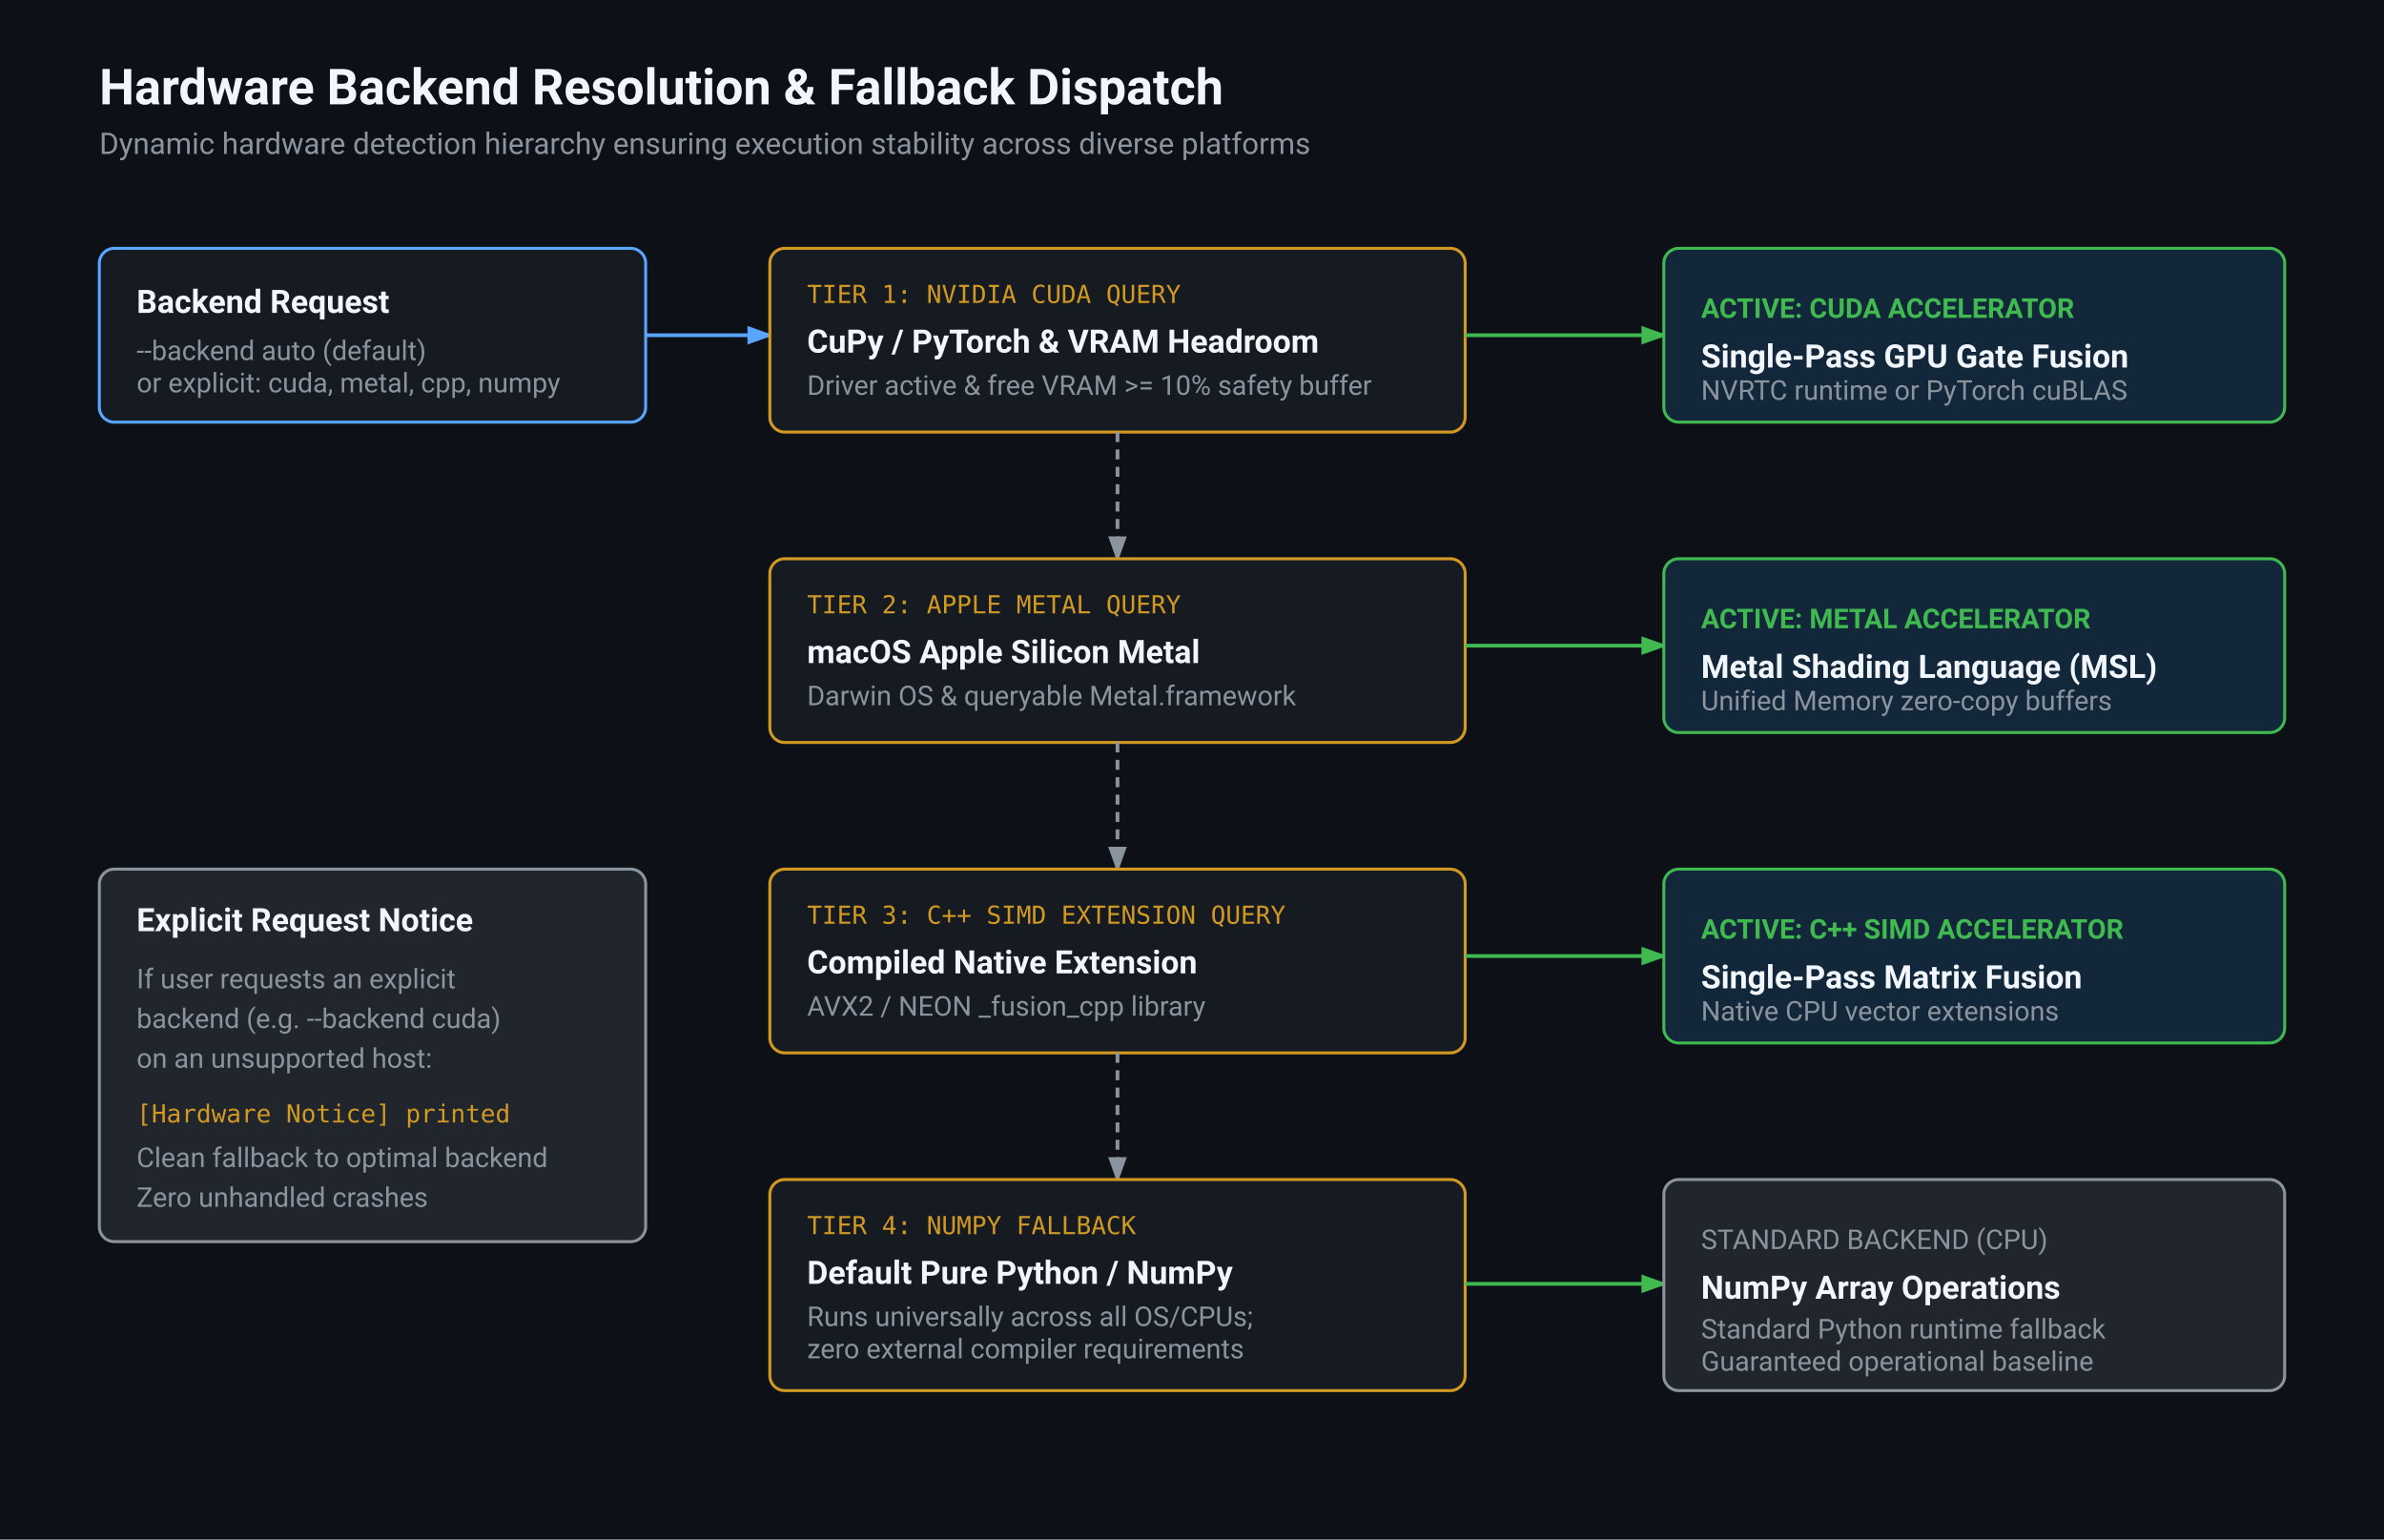
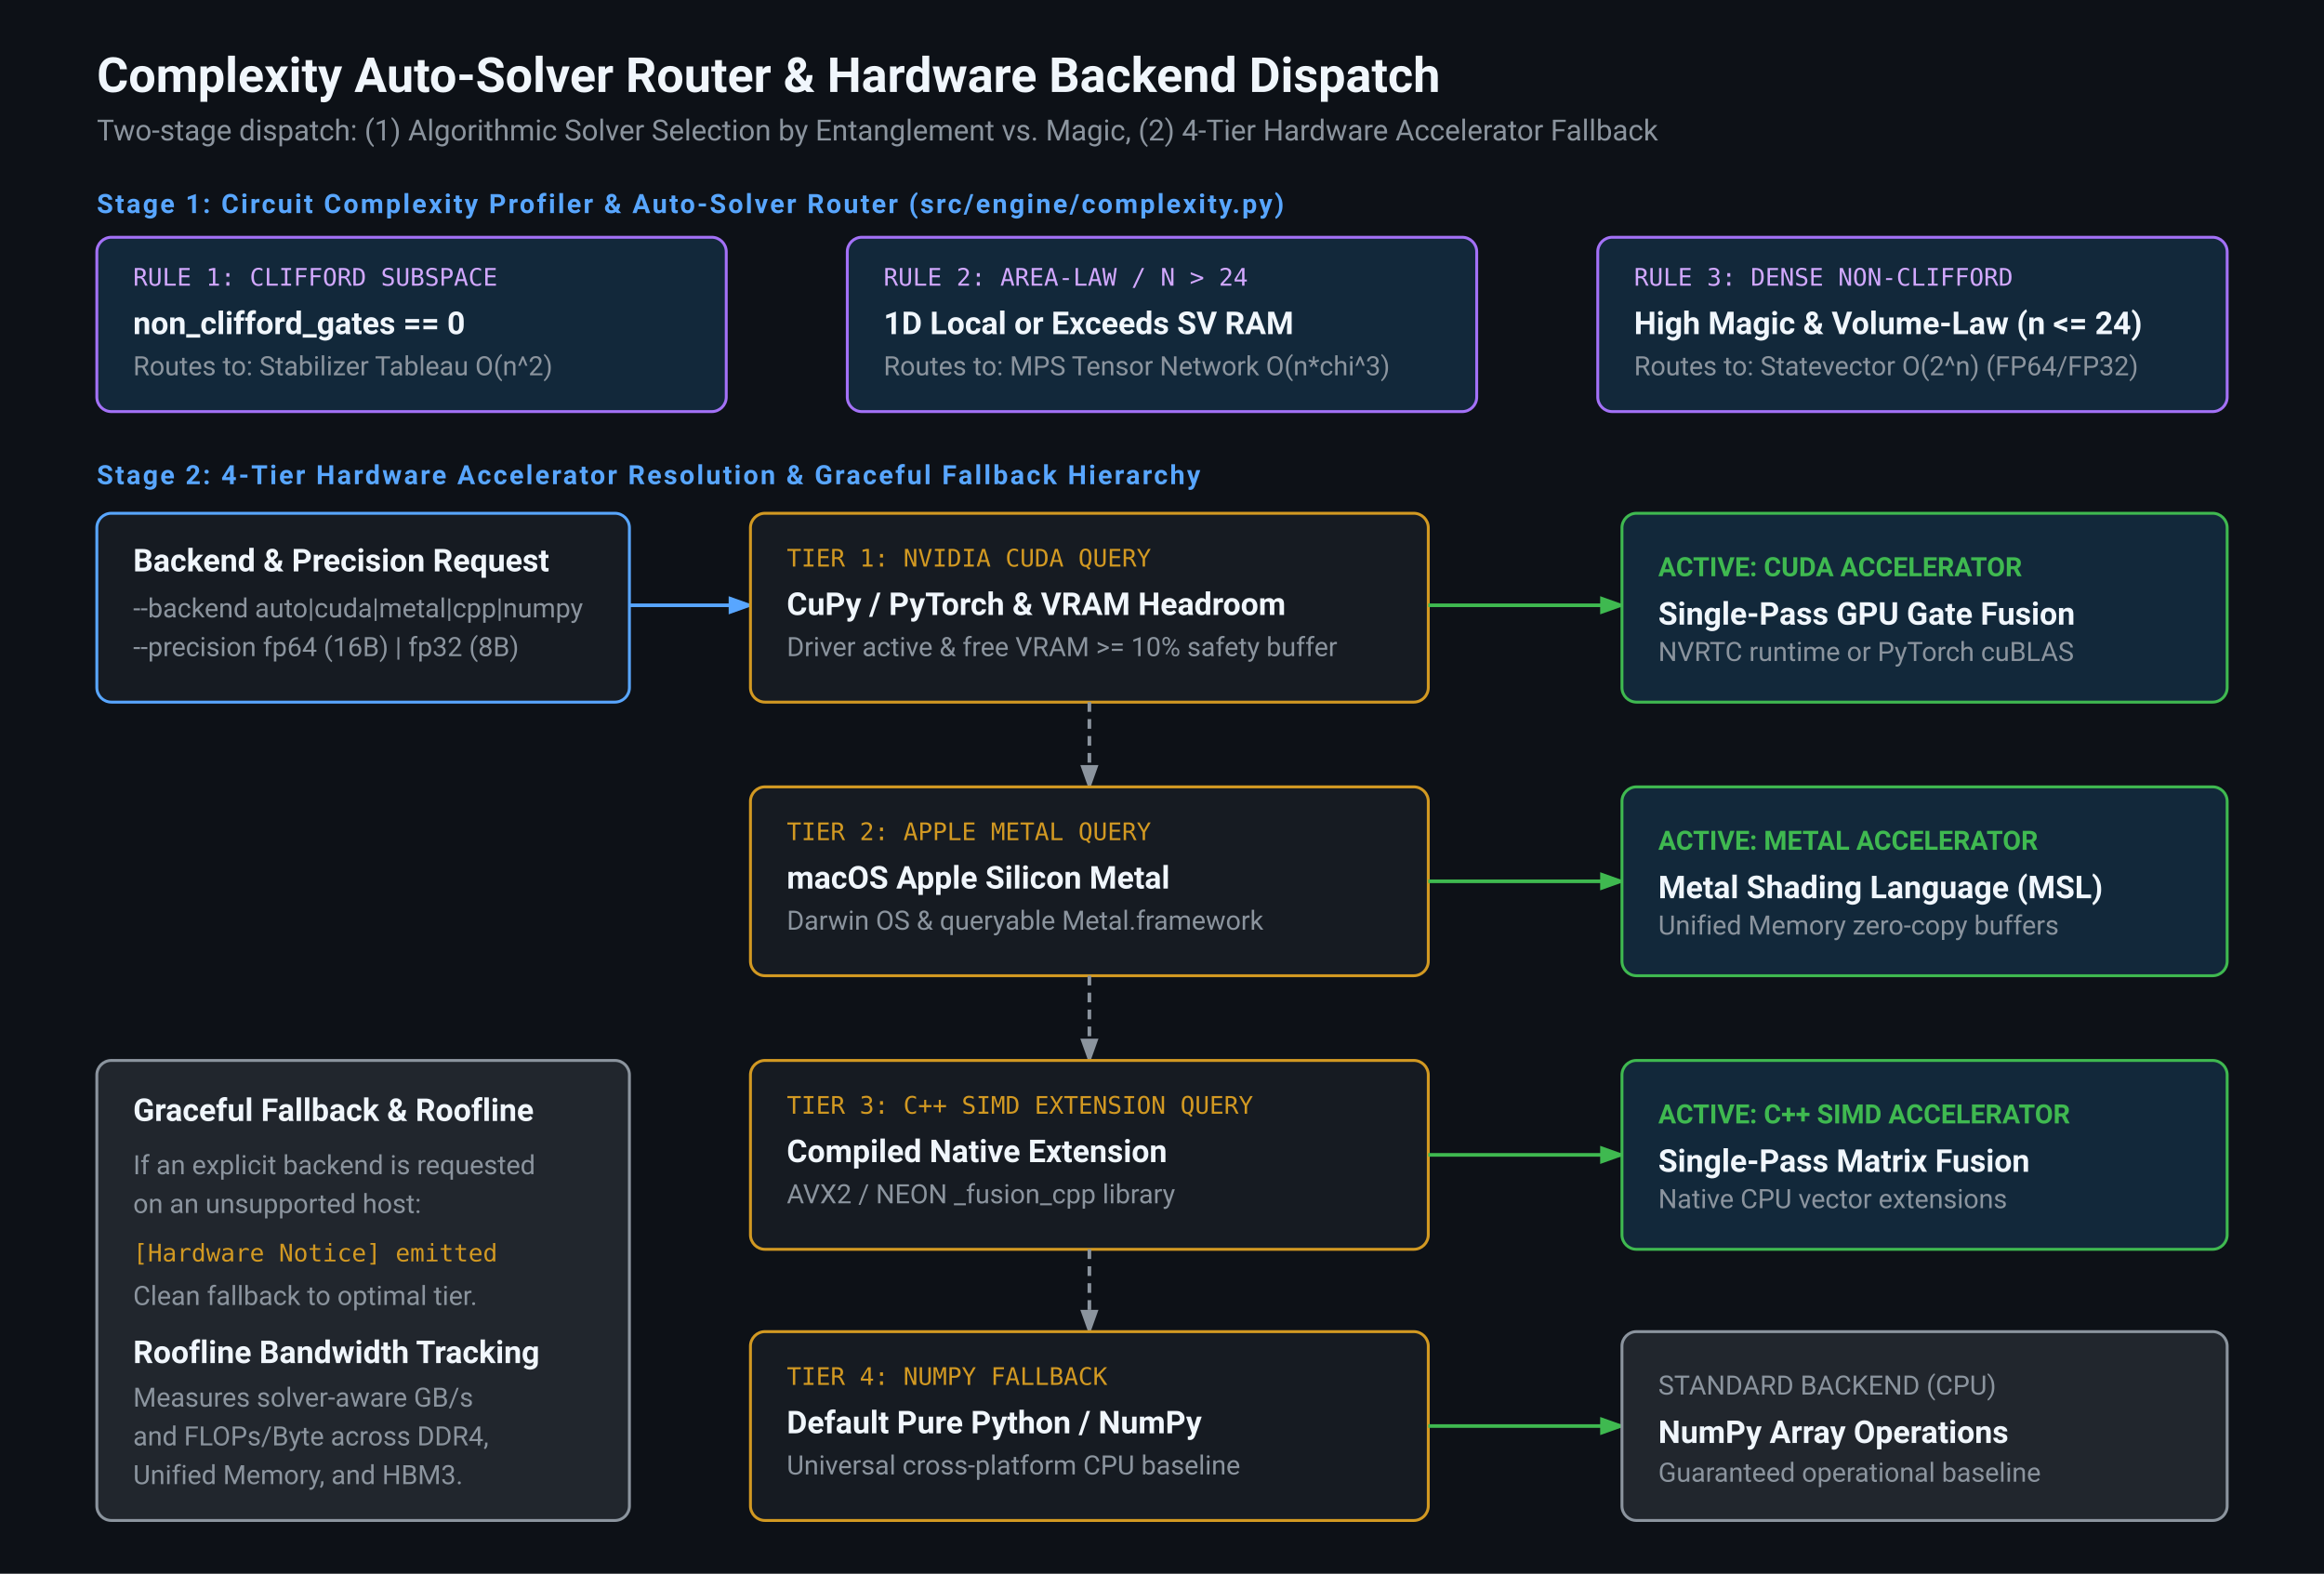
- <svg xmlns="http://www.w3.org/2000/svg" viewBox="0 0 960 620" width="100%" height="100%">
+ <svg xmlns="http://www.w3.org/2000/svg" viewBox="0 0 960 650" width="100%" height="100%">
  <defs>
    <style>
      .bg { fill: #0d1117; }
      .title { font-family: -apple-system, BlinkMacSystemFont, 'Segoe UI', Roboto, sans-serif; font-size: 20px; font-weight: 700; fill: #f0f6fc; }
      .subtitle { font-family: -apple-system, BlinkMacSystemFont, 'Segoe UI', Roboto, sans-serif; font-size: 12px; fill: #8b949e; }
+       .sec-label { font-family: -apple-system, BlinkMacSystemFont, 'Segoe UI', Roboto, sans-serif; font-size: 11px; font-weight: 700; fill: #58a6ff; letter-spacing: 0.08em; text-transform: uppercase; }
      .node { rx: 6px; ry: 6px; stroke-width: 1.2px; }
      .node-req { fill: #161b22; stroke: #58a6ff; }
+       .node-router { fill: #12283a; stroke: #a371f7; }
      .node-check { fill: #161b22; stroke: #d29922; }
      .node-backend { fill: #12283a; stroke: #3fb950; }
      .node-fallback { fill: #21262d; stroke: #8b949e; }
      .text-head { font-family: -apple-system, BlinkMacSystemFont, 'Segoe UI', Roboto, sans-serif; font-size: 13px; font-weight: 600; fill: #f0f6fc; }
      .text-body { font-family: -apple-system, BlinkMacSystemFont, 'Segoe UI', Roboto, sans-serif; font-size: 11px; fill: #8b949e; }
      .text-check { font-family: 'SFMono-Regular', Consolas, Menlo, monospace; font-size: 10px; fill: #d29922; }
+       .text-purple { font-family: 'SFMono-Regular', Consolas, Menlo, monospace; font-size: 10px; fill: #d2a8ff; }
      .text-success { font-family: -apple-system, BlinkMacSystemFont, 'Segoe UI', Roboto, sans-serif; font-size: 11px; font-weight: 600; fill: #3fb950; }
      .arrow { stroke: #58a6ff; stroke-width: 1.5; fill: none; marker-end: url(#bs-arrow-blue); }
      .arrow-pass { stroke: #3fb950; stroke-width: 1.5; fill: none; marker-end: url(#bs-arrow-green); }
      .arrow-fail { stroke: #8b949e; stroke-width: 1.5; stroke-dasharray: 4 3; fill: none; marker-end: url(#bs-arrow-gray); }
    </style>
    <marker id="bs-arrow-blue" markerWidth="7" markerHeight="5" refX="6" refY="2.5" orient="auto">
      <polygon points="0 0, 7 2.5, 0 5" fill="#58a6ff" />
    </marker>
    <marker id="bs-arrow-green" markerWidth="7" markerHeight="5" refX="6" refY="2.5" orient="auto">
      <polygon points="0 0, 7 2.5, 0 5" fill="#3fb950" />
    </marker>
    <marker id="bs-arrow-gray" markerWidth="7" markerHeight="5" refX="6" refY="2.5" orient="auto">
      <polygon points="0 0, 7 2.5, 0 5" fill="#8b949e" />
    </marker>
  </defs>
-   <rect width="960" height="620" class="bg" />
-   <text x="40" y="42" class="title">Hardware Backend Resolution &amp; Fallback Dispatch</text>
-   <text x="40" y="62" class="subtitle">Dynamic hardware detection hierarchy ensuring execution stability across diverse platforms</text>
-   <rect x="40" y="100" width="220" height="70" class="node node-req" />
-   <text x="55" y="126" class="text-head">Backend Request</text>
-   <text x="55" y="145" class="text-body">--backend auto (default)</text>
-   <text x="55" y="158" class="text-body">or explicit: cuda, metal, cpp, numpy</text>
-   <line x1="260" y1="135" x2="310" y2="135" class="arrow" />
-   <rect x="310" y="100" width="280" height="74" class="node node-check" />
-   <text x="325" y="122" class="text-check">TIER 1: NVIDIA CUDA QUERY</text>
-   <text x="325" y="142" class="text-head">CuPy / PyTorch &amp; VRAM Headroom</text>
-   <text x="325" y="159" class="text-body">Driver active &amp; free VRAM &gt;= 10% safety buffer</text>
-   <line x1="590" y1="135" x2="670" y2="135" class="arrow-pass" />
-   <rect x="670" y="100" width="250" height="70" class="node node-backend" />
-   <text x="685" y="128" class="text-success">ACTIVE: CUDA ACCELERATOR</text>
-   <text x="685" y="148" class="text-head">Single-Pass GPU Gate Fusion</text>
-   <text x="685" y="161" class="text-body">NVRTC runtime or PyTorch cuBLAS</text>
-   <line x1="450" y1="174" x2="450" y2="225" class="arrow-fail" />
-   <rect x="310" y="225" width="280" height="74" class="node node-check" />
-   <text x="325" y="247" class="text-check">TIER 2: APPLE METAL QUERY</text>
-   <text x="325" y="267" class="text-head">macOS Apple Silicon Metal</text>
-   <text x="325" y="284" class="text-body">Darwin OS &amp; queryable Metal.framework</text>
-   <line x1="590" y1="260" x2="670" y2="260" class="arrow-pass" />
-   <rect x="670" y="225" width="250" height="70" class="node node-backend" />
-   <text x="685" y="253" class="text-success">ACTIVE: METAL ACCELERATOR</text>
-   <text x="685" y="273" class="text-head">Metal Shading Language (MSL)</text>
-   <text x="685" y="286" class="text-body">Unified Memory zero-copy buffers</text>
-   <line x1="450" y1="299" x2="450" y2="350" class="arrow-fail" />
-   <rect x="310" y="350" width="280" height="74" class="node node-check" />
-   <text x="325" y="372" class="text-check">TIER 3: C++ SIMD EXTENSION QUERY</text>
-   <text x="325" y="392" class="text-head">Compiled Native Extension</text>
-   <text x="325" y="409" class="text-body">AVX2 / NEON _fusion_cpp library</text>
-   <line x1="590" y1="385" x2="670" y2="385" class="arrow-pass" />
-   <rect x="670" y="350" width="250" height="70" class="node node-backend" />
-   <text x="685" y="378" class="text-success">ACTIVE: C++ SIMD ACCELERATOR</text>
-   <text x="685" y="398" class="text-head">Single-Pass Matrix Fusion</text>
-   <text x="685" y="411" class="text-body">Native CPU vector extensions</text>
-   <line x1="450" y1="424" x2="450" y2="475" class="arrow-fail" />
-   <rect x="310" y="475" width="280" height="85" class="node node-check" />
-   <text x="325" y="497" class="text-check">TIER 4: NUMPY FALLBACK</text>
-   <text x="325" y="517" class="text-head">Default Pure Python / NumPy</text>
-   <text x="325" y="534" class="text-body">Runs universally across all OS/CPUs;</text>
-   <text x="325" y="547" class="text-body">zero external compiler requirements</text>
-   <line x1="590" y1="517" x2="670" y2="517" class="arrow-pass" />
-   <rect x="670" y="475" width="250" height="85" class="node node-fallback" />
-   <text x="685" y="503" class="text-body" fill="#f0f6fc">STANDARD BACKEND (CPU)</text>
-   <text x="685" y="523" class="text-head">NumPy Array Operations</text>
-   <text x="685" y="539" class="text-body">Standard Python runtime fallback</text>
-   <text x="685" y="552" class="text-body">Guaranteed operational baseline</text>
-   <rect x="40" y="350" width="220" height="150" class="node node-fallback" />
-   <text x="55" y="375" class="text-head">Explicit Request Notice</text>
-   <text x="55" y="398" class="text-body">If user requests an explicit</text>
-   <text x="55" y="414" class="text-body">backend (e.g. --backend cuda)</text>
-   <text x="55" y="430" class="text-body">on an unsupported host:</text>
-   <text x="55" y="452" class="text-check">[Hardware Notice] printed</text>
-   <text x="55" y="470" class="text-body">Clean fallback to optimal backend</text>
-   <text x="55" y="486" class="text-body">Zero unhandled crashes</text>
+   <rect width="960" height="650" class="bg" />
+   <text x="40" y="38" class="title">Complexity Auto-Solver Router &amp; Hardware Backend Dispatch</text>
+   <text x="40" y="58" class="subtitle">Two-stage dispatch: (1) Algorithmic Solver Selection by Entanglement vs. Magic, (2) 4-Tier Hardware Accelerator Fallback</text>
+   <text x="40" y="88" class="sec-label">Stage 1: Circuit Complexity Profiler &amp; Auto-Solver Router (src/engine/complexity.py)</text>
+   <rect x="40" y="98" width="260" height="72" class="node node-router" />
+   <text x="55" y="118" class="text-purple">RULE 1: CLIFFORD SUBSPACE</text>
+   <text x="55" y="138" class="text-head">non_clifford_gates == 0</text>
+   <text x="55" y="155" class="text-body">Routes to: Stabilizer Tableau O(n^2)</text>
+   <rect x="350" y="98" width="260" height="72" class="node node-router" />
+   <text x="365" y="118" class="text-purple">RULE 2: AREA-LAW / N &gt; 24</text>
+   <text x="365" y="138" class="text-head">1D Local or Exceeds SV RAM</text>
+   <text x="365" y="155" class="text-body">Routes to: MPS Tensor Network O(n*chi^3)</text>
+   <rect x="660" y="98" width="260" height="72" class="node node-router" />
+   <text x="675" y="118" class="text-purple">RULE 3: DENSE NON-CLIFFORD</text>
+   <text x="675" y="138" class="text-head">High Magic &amp; Volume-Law (n &lt;= 24)</text>
+   <text x="675" y="155" class="text-body">Routes to: Statevector O(2^n) (FP64/FP32)</text>
+   <text x="40" y="200" class="sec-label">Stage 2: 4-Tier Hardware Accelerator Resolution &amp; Graceful Fallback Hierarchy</text>
+   <rect x="40" y="212" width="220" height="78" class="node node-req" />
+   <text x="55" y="236" class="text-head">Backend &amp; Precision Request</text>
+   <text x="55" y="255" class="text-body">--backend auto|cuda|metal|cpp|numpy</text>
+   <text x="55" y="271" class="text-body">--precision fp64 (16B) | fp32 (8B)</text>
+   <line x1="260" y1="250" x2="310" y2="250" class="arrow" />
+   <rect x="310" y="212" width="280" height="78" class="node node-check" />
+   <text x="325" y="234" class="text-check">TIER 1: NVIDIA CUDA QUERY</text>
+   <text x="325" y="254" class="text-head">CuPy / PyTorch &amp; VRAM Headroom</text>
+   <text x="325" y="271" class="text-body">Driver active &amp; free VRAM &gt;= 10% safety buffer</text>
+   <line x1="590" y1="250" x2="670" y2="250" class="arrow-pass" />
+   <rect x="670" y="212" width="250" height="78" class="node node-backend" />
+   <text x="685" y="238" class="text-success">ACTIVE: CUDA ACCELERATOR</text>
+   <text x="685" y="258" class="text-head">Single-Pass GPU Gate Fusion</text>
+   <text x="685" y="273" class="text-body">NVRTC runtime or PyTorch cuBLAS</text>
+   <line x1="450" y1="290" x2="450" y2="325" class="arrow-fail" />
+   <rect x="310" y="325" width="280" height="78" class="node node-check" />
+   <text x="325" y="347" class="text-check">TIER 2: APPLE METAL QUERY</text>
+   <text x="325" y="367" class="text-head">macOS Apple Silicon Metal</text>
+   <text x="325" y="384" class="text-body">Darwin OS &amp; queryable Metal.framework</text>
+   <line x1="590" y1="364" x2="670" y2="364" class="arrow-pass" />
+   <rect x="670" y="325" width="250" height="78" class="node node-backend" />
+   <text x="685" y="351" class="text-success">ACTIVE: METAL ACCELERATOR</text>
+   <text x="685" y="371" class="text-head">Metal Shading Language (MSL)</text>
+   <text x="685" y="386" class="text-body">Unified Memory zero-copy buffers</text>
+   <line x1="450" y1="403" x2="450" y2="438" class="arrow-fail" />
+   <rect x="310" y="438" width="280" height="78" class="node node-check" />
+   <text x="325" y="460" class="text-check">TIER 3: C++ SIMD EXTENSION QUERY</text>
+   <text x="325" y="480" class="text-head">Compiled Native Extension</text>
+   <text x="325" y="497" class="text-body">AVX2 / NEON _fusion_cpp library</text>
+   <line x1="590" y1="477" x2="670" y2="477" class="arrow-pass" />
+   <rect x="670" y="438" width="250" height="78" class="node node-backend" />
+   <text x="685" y="464" class="text-success">ACTIVE: C++ SIMD ACCELERATOR</text>
+   <text x="685" y="484" class="text-head">Single-Pass Matrix Fusion</text>
+   <text x="685" y="499" class="text-body">Native CPU vector extensions</text>
+   <line x1="450" y1="516" x2="450" y2="550" class="arrow-fail" />
+   <rect x="310" y="550" width="280" height="78" class="node node-check" />
+   <text x="325" y="572" class="text-check">TIER 4: NUMPY FALLBACK</text>
+   <text x="325" y="592" class="text-head">Default Pure Python / NumPy</text>
+   <text x="325" y="609" class="text-body">Universal cross-platform CPU baseline</text>
+   <line x1="590" y1="589" x2="670" y2="589" class="arrow-pass" />
+   <rect x="670" y="550" width="250" height="78" class="node node-fallback" />
+   <text x="685" y="576" class="text-body" fill="#f0f6fc">STANDARD BACKEND (CPU)</text>
+   <text x="685" y="596" class="text-head">NumPy Array Operations</text>
+   <text x="685" y="612" class="text-body">Guaranteed operational baseline</text>
+   <rect x="40" y="438" width="220" height="190" class="node node-fallback" />
+   <text x="55" y="463" class="text-head">Graceful Fallback &amp; Roofline</text>
+   <text x="55" y="485" class="text-body">If an explicit backend is requested</text>
+   <text x="55" y="501" class="text-body">on an unsupported host:</text>
+   <text x="55" y="521" class="text-check">[Hardware Notice] emitted</text>
+   <text x="55" y="539" class="text-body">Clean fallback to optimal tier.</text>
+   <text x="55" y="563" class="text-head">Roofline Bandwidth Tracking</text>
+   <text x="55" y="581" class="text-body">Measures solver-aware GB/s</text>
+   <text x="55" y="597" class="text-body">and FLOPs/Byte across DDR4,</text>
+   <text x="55" y="613" class="text-body">Unified Memory, and HBM3.</text>
</svg>
